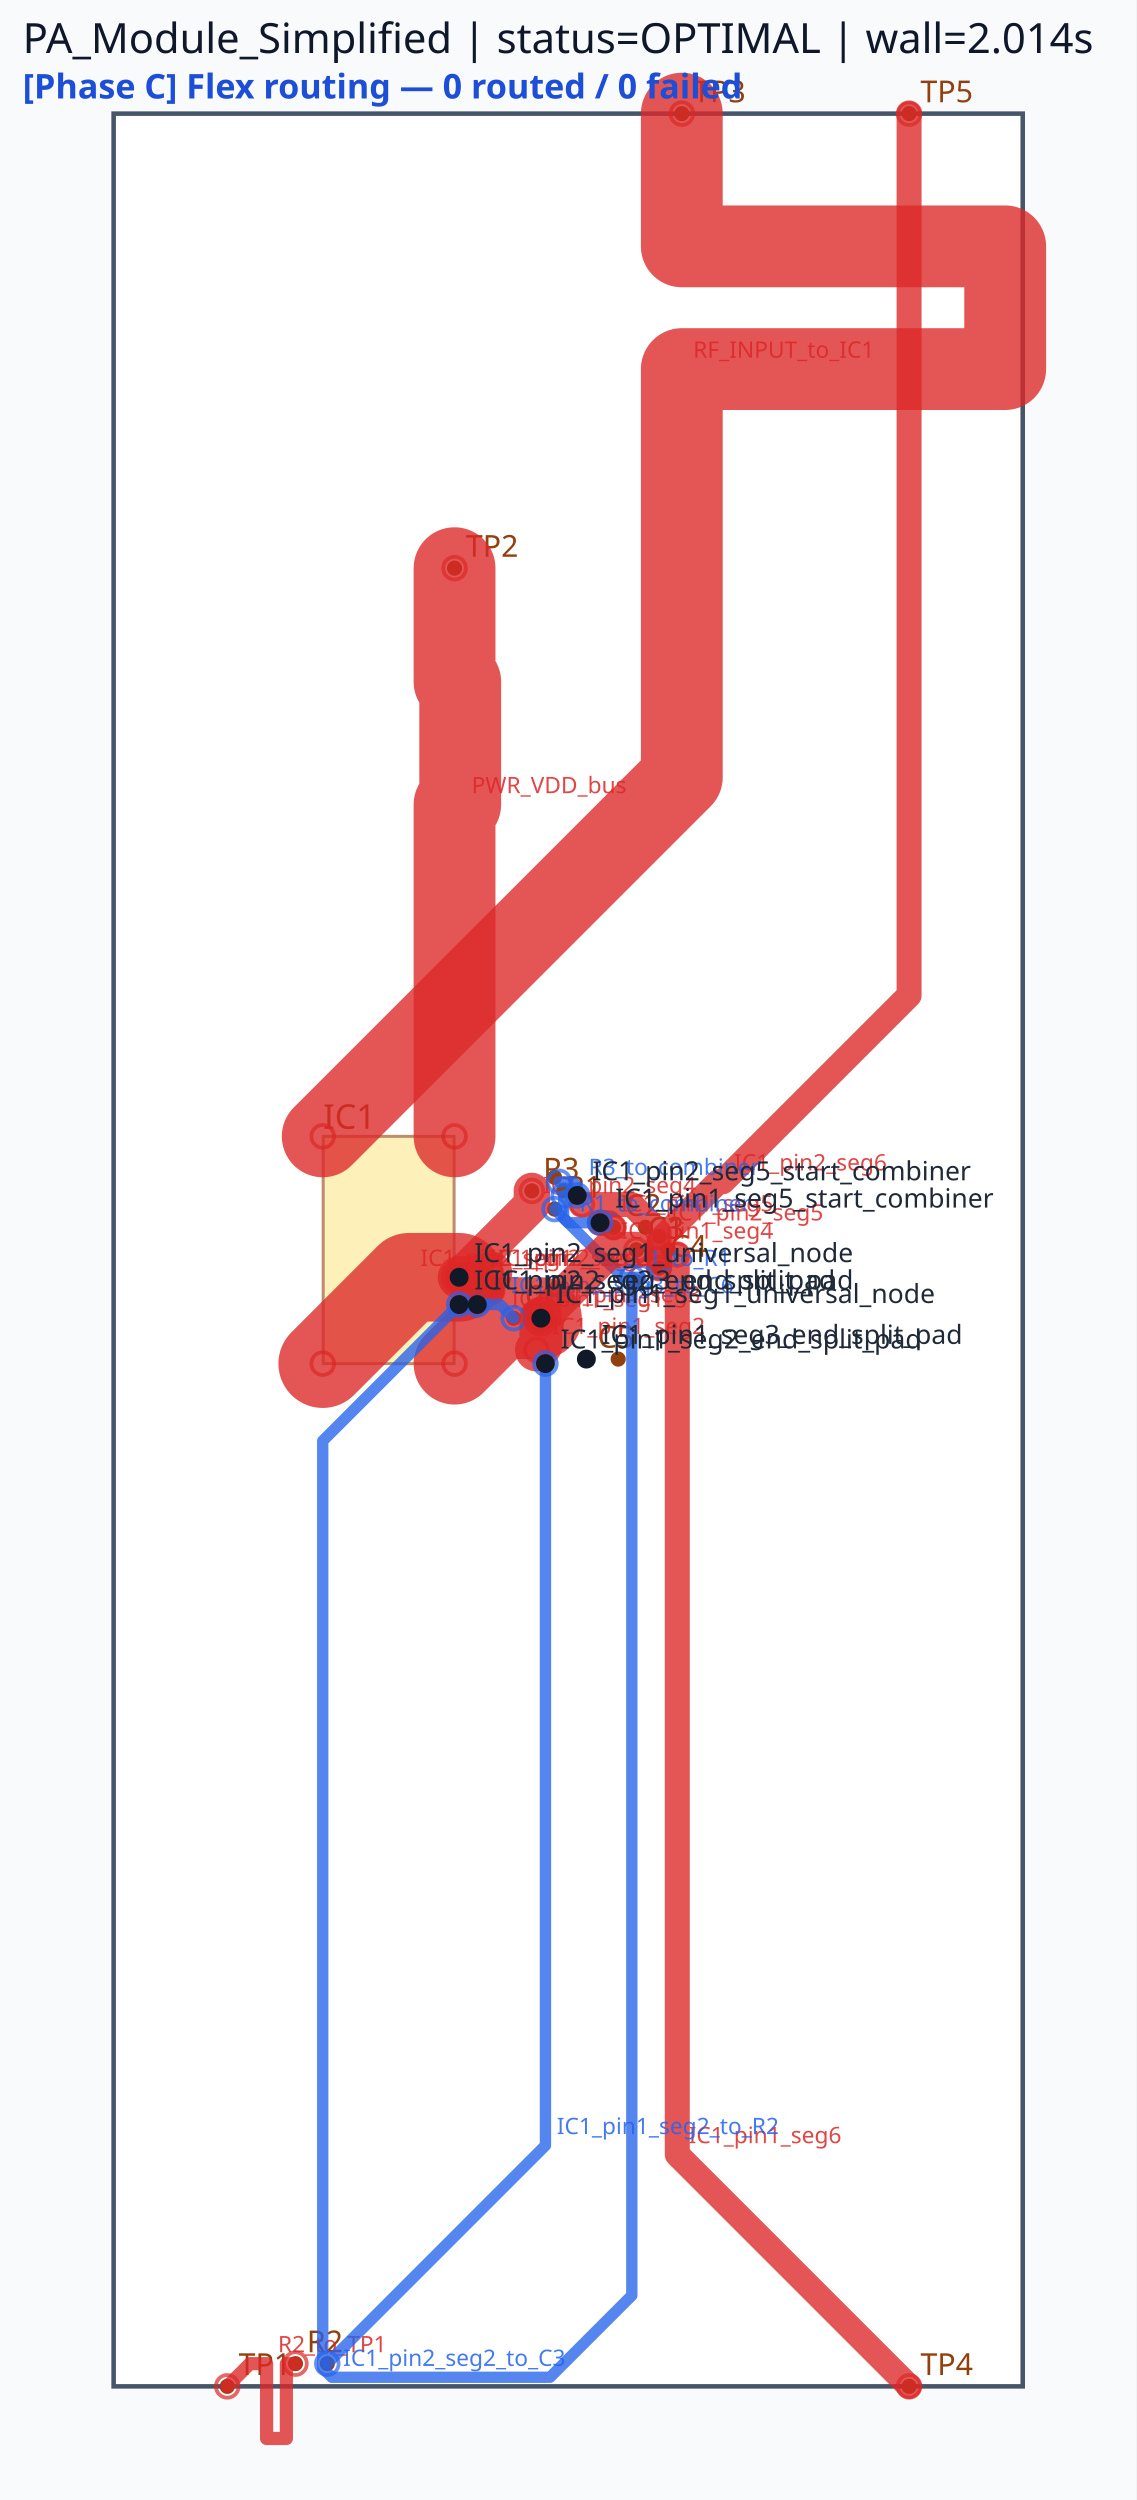
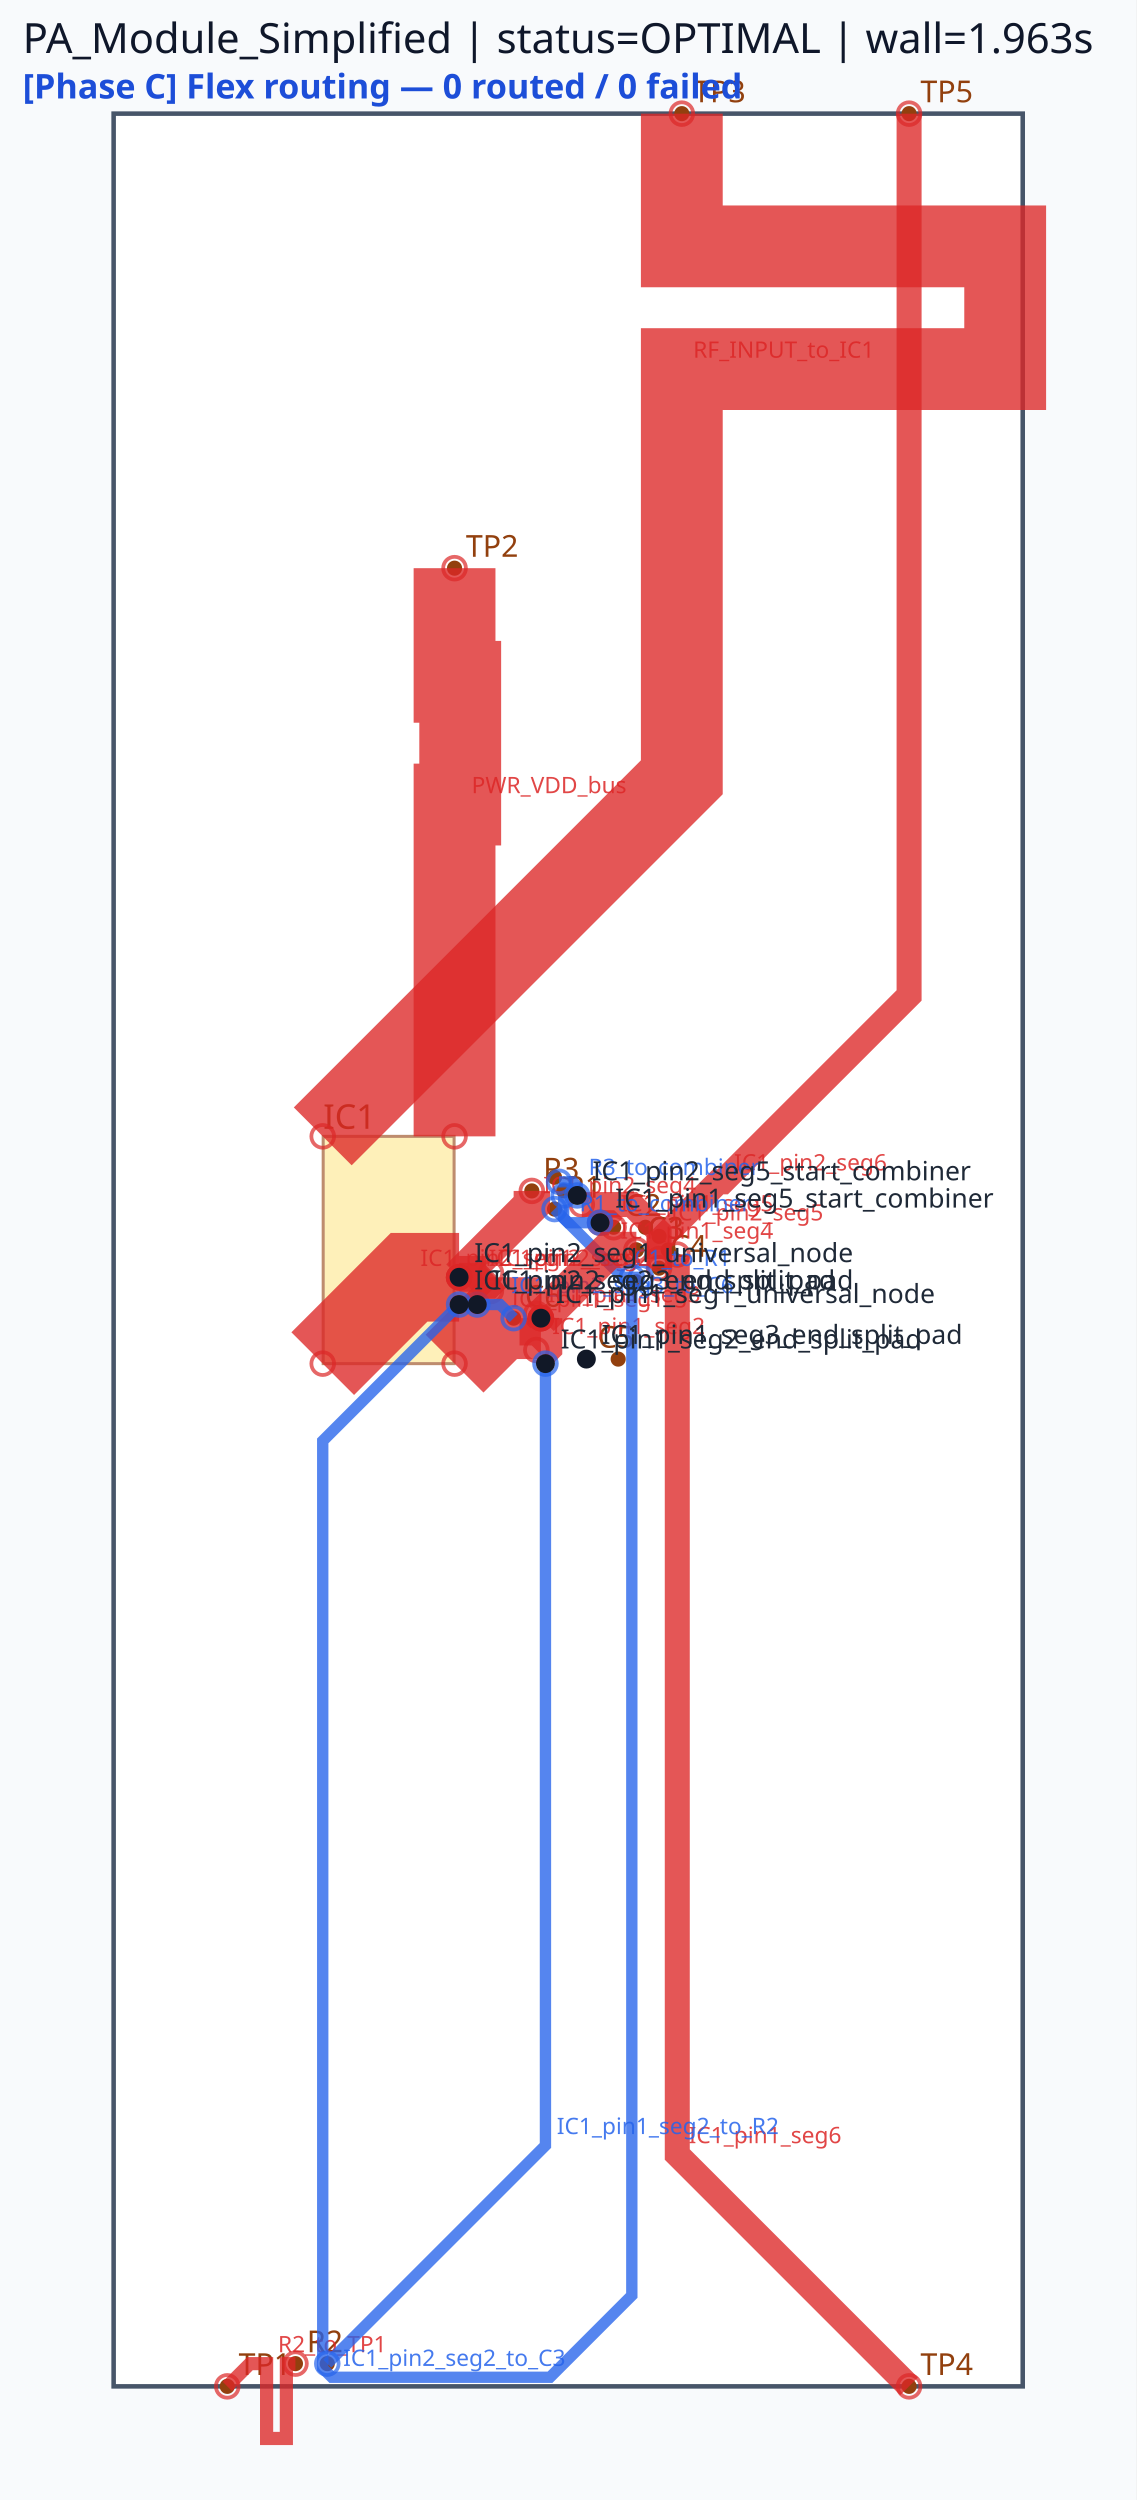
<svg xmlns="http://www.w3.org/2000/svg" viewBox="0 0 300.0 660.0" width="300.0" height="660.0">
  <rect x="0" y="0" width="100%" height="100%" fill="#f8fafc" />
  <rect x="30.00" y="30.00" width="240.00" height="600.00" fill="#ffffff" stroke="#475569" stroke-width="1.2" />
  <rect x="85.32" y="300.00" width="34.56" height="60.00" fill="#fde68a" stroke="#92400e" stroke-width="0.8" opacity="0.6" />
  <text x="85.32" y="298.00" font-family="sans-serif" font-size="9" fill="#92400e">IC1</text>
  <circle cx="60.00" cy="630.00" r="2" fill="#92400e" />
  <text x="63.00" y="627.00" font-family="sans-serif" font-size="8" fill="#92400e">TP1</text>
  <circle cx="120.00" cy="150.00" r="2" fill="#92400e" />
  <text x="123.00" y="147.00" font-family="sans-serif" font-size="8" fill="#92400e">TP2</text>
  <circle cx="180.00" cy="30.00" r="2" fill="#92400e" />
  <text x="183.00" y="27.00" font-family="sans-serif" font-size="8" fill="#92400e">TP3</text>
  <circle cx="240.00" cy="630.00" r="2" fill="#92400e" />
  <text x="243.00" y="627.00" font-family="sans-serif" font-size="8" fill="#92400e">TP4</text>
  <circle cx="240.00" cy="30.00" r="2" fill="#92400e" />
  <text x="243.00" y="27.00" font-family="sans-serif" font-size="8" fill="#92400e">TP5</text>
  <circle cx="168.00" cy="330.00" r="2" fill="#92400e" />
  <circle cx="168.00" cy="338.40" r="2" fill="#92400e" />
  <text x="171.00" y="327.00" font-family="sans-serif" font-size="8" fill="#92400e">C1</text>
  <circle cx="146.40" cy="319.20" r="2" fill="#92400e" />
  <circle cx="146.40" cy="310.80" r="2" fill="#92400e" />
  <text x="149.40" y="316.20" font-family="sans-serif" font-size="8" fill="#92400e">R1</text>
  <circle cx="162.00" cy="324.00" r="2" fill="#92400e" />
  <circle cx="170.40" cy="324.00" r="2" fill="#92400e" />
  <text x="165.00" y="321.00" font-family="sans-serif" font-size="8" fill="#92400e">C2</text>
  <circle cx="78.00" cy="624.00" r="2" fill="#92400e" />
  <circle cx="86.40" cy="624.00" r="2" fill="#92400e" />
  <text x="81.00" y="621.00" font-family="sans-serif" font-size="8" fill="#92400e">R2</text>
  <circle cx="168.00" cy="330.00" r="2" fill="#92400e" />
  <circle cx="176.40" cy="330.00" r="2" fill="#92400e" />
  <text x="171.00" y="327.00" font-family="sans-serif" font-size="8" fill="#92400e">C3</text>
  <circle cx="140.40" cy="314.40" r="2" fill="#92400e" />
  <circle cx="148.80" cy="314.40" r="2" fill="#92400e" />
  <text x="143.40" y="311.40" font-family="sans-serif" font-size="8" fill="#92400e">R3</text>
  <circle cx="174.00" cy="334.80" r="2" fill="#92400e" />
  <circle cx="174.00" cy="326.40" r="2" fill="#92400e" />
  <text x="177.00" y="331.80" font-family="sans-serif" font-size="8" fill="#92400e">C4</text>
  <circle cx="154.80" cy="358.80" r="2" fill="#92400e" />
  <circle cx="163.20" cy="358.80" r="2" fill="#92400e" />
  <text x="157.80" y="355.80" font-family="sans-serif" font-size="8" fill="#92400e">C5</text>
  <circle cx="144.00" cy="348.00" r="2" fill="#92400e" />
  <circle cx="135.60" cy="348.00" r="2" fill="#92400e" />
  <text x="138.60" y="345.00" font-family="sans-serif" font-size="8" fill="#92400e">C6</text>
-   <polyline points="85.20,360.00 108.00,337.20 121.20,337.20" fill="none" stroke="#dc2626" stroke-width="23.40" stroke-linecap="round" stroke-linejoin="round" opacity="0.78" />
+   <polyline points="85.20,360.00 108.00,337.20 121.20,337.20" fill="none" stroke="#dc2626" stroke-width="23.40" stroke-linecap="butt" stroke-linejoin="miter" opacity="0.78" />
  <circle cx="85.20" cy="360.00" r="3" fill="none" stroke="#dc2626" stroke-width="1.0" opacity="0.7" />
  <circle cx="121.20" cy="337.20" r="3" fill="none" stroke="#dc2626" stroke-width="1.0" opacity="0.7" />
  <text x="111.00" y="334.20" font-family="sans-serif" font-size="6" fill="#dc2626" opacity="0.85">IC1_pin2_seg1</text>
-   <polyline points="120.00,360.00 132.00,348.00 142.80,348.00" fill="none" stroke="#dc2626" stroke-width="21.60" stroke-linecap="round" stroke-linejoin="round" opacity="0.78" />
+   <polyline points="120.00,360.00 132.00,348.00 142.80,348.00" fill="none" stroke="#dc2626" stroke-width="21.60" stroke-linecap="butt" stroke-linejoin="miter" opacity="0.78" />
  <circle cx="120.00" cy="360.00" r="3" fill="none" stroke="#dc2626" stroke-width="1.0" opacity="0.7" />
  <circle cx="142.80" cy="348.00" r="3" fill="none" stroke="#dc2626" stroke-width="1.0" opacity="0.7" />
  <text x="135.00" y="345.00" font-family="sans-serif" font-size="6" fill="#dc2626" opacity="0.85">IC1_pin1_seg1</text>
-   <polyline points="121.20,337.20 140.40,318.00 140.40,314.40" fill="none" stroke="#dc2626" stroke-width="9.60" stroke-linecap="round" stroke-linejoin="round" opacity="0.78" />
+   <polyline points="121.20,337.20 140.40,318.00 140.40,314.40" fill="none" stroke="#dc2626" stroke-width="9.60" stroke-linecap="butt" stroke-linejoin="miter" opacity="0.78" />
  <circle cx="121.20" cy="337.20" r="3" fill="none" stroke="#dc2626" stroke-width="1.0" opacity="0.7" />
  <circle cx="140.40" cy="314.40" r="3" fill="none" stroke="#dc2626" stroke-width="1.0" opacity="0.7" />
  <text x="143.40" y="315.00" font-family="sans-serif" font-size="6" fill="#dc2626" opacity="0.85">IC1_pin2_seg4</text>
-   <polyline points="142.80,348.00 142.80,355.20 141.60,356.40" fill="none" stroke="#dc2626" stroke-width="11.28" stroke-linecap="round" stroke-linejoin="round" opacity="0.78" />
+   <polyline points="142.80,348.00 142.80,355.20 141.60,356.40" fill="none" stroke="#dc2626" stroke-width="11.28" stroke-linecap="butt" stroke-linejoin="miter" opacity="0.78" />
  <circle cx="142.80" cy="348.00" r="3" fill="none" stroke="#dc2626" stroke-width="1.0" opacity="0.7" />
  <circle cx="141.60" cy="356.40" r="3" fill="none" stroke="#dc2626" stroke-width="1.0" opacity="0.7" />
  <text x="145.80" y="352.20" font-family="sans-serif" font-size="6" fill="#dc2626" opacity="0.85">IC1_pin1_seg2</text>
-   <polyline points="158.40,322.80 160.80,322.80 162.00,324.00" fill="none" stroke="#dc2626" stroke-width="6.60" stroke-linecap="round" stroke-linejoin="round" opacity="0.78" />
+   <polyline points="158.40,322.80 160.80,322.80 162.00,324.00" fill="none" stroke="#dc2626" stroke-width="6.60" stroke-linecap="butt" stroke-linejoin="miter" opacity="0.78" />
  <circle cx="158.40" cy="322.80" r="3" fill="none" stroke="#dc2626" stroke-width="1.0" opacity="0.7" />
  <circle cx="162.00" cy="324.00" r="3" fill="none" stroke="#dc2626" stroke-width="1.0" opacity="0.7" />
  <text x="163.80" y="319.80" font-family="sans-serif" font-size="6" fill="#dc2626" opacity="0.85">IC1_pin1_seg5</text>
-   <polyline points="153.60,318.00 166.80,318.00 174.00,325.20 174.00,334.80" fill="none" stroke="#dc2626" stroke-width="6.60" stroke-linecap="round" stroke-linejoin="round" opacity="0.78" />
+   <polyline points="153.60,318.00 166.80,318.00 174.00,325.20 174.00,334.80" fill="none" stroke="#dc2626" stroke-width="6.60" stroke-linecap="butt" stroke-linejoin="miter" opacity="0.78" />
  <circle cx="153.60" cy="318.00" r="3" fill="none" stroke="#dc2626" stroke-width="1.0" opacity="0.7" />
  <circle cx="174.00" cy="334.80" r="3" fill="none" stroke="#dc2626" stroke-width="1.0" opacity="0.7" />
  <text x="177.00" y="322.20" font-family="sans-serif" font-size="6" fill="#dc2626" opacity="0.85">IC1_pin2_seg5</text>
-   <polyline points="142.80,348.00 141.60,346.80" fill="none" stroke="#dc2626" stroke-width="7.62" stroke-linecap="round" stroke-linejoin="round" opacity="0.78" />
+   <polyline points="142.80,348.00 141.60,346.80" fill="none" stroke="#dc2626" stroke-width="7.62" stroke-linecap="butt" stroke-linejoin="miter" opacity="0.78" />
  <circle cx="142.80" cy="348.00" r="3" fill="none" stroke="#dc2626" stroke-width="1.0" opacity="0.7" />
  <circle cx="141.60" cy="346.80" r="3" fill="none" stroke="#dc2626" stroke-width="1.0" opacity="0.7" />
  <text x="144.60" y="343.80" font-family="sans-serif" font-size="6" fill="#dc2626" opacity="0.85">IC1_pin1_seg3</text>
-   <polyline points="121.20,337.20 126.00,337.20 129.60,340.80" fill="none" stroke="#dc2626" stroke-width="7.62" stroke-linecap="round" stroke-linejoin="round" opacity="0.78" />
+   <polyline points="121.20,337.20 126.00,337.20 129.60,340.80" fill="none" stroke="#dc2626" stroke-width="7.62" stroke-linecap="butt" stroke-linejoin="miter" opacity="0.78" />
  <circle cx="121.20" cy="337.20" r="3" fill="none" stroke="#dc2626" stroke-width="1.0" opacity="0.7" />
  <circle cx="129.60" cy="340.80" r="3" fill="none" stroke="#dc2626" stroke-width="1.0" opacity="0.7" />
  <text x="129.00" y="334.20" font-family="sans-serif" font-size="6" fill="#dc2626" opacity="0.85">IC1_pin2_seg3</text>
-   <polyline points="180.00,30.00 180.00,65.04 265.37,65.04 265.37,97.44 180.00,97.44 180.00,170.16 180.00,205.20 85.20,300.00" fill="none" stroke="#dc2626" stroke-width="21.60" stroke-linecap="round" stroke-linejoin="round" opacity="0.78" />
+   <polyline points="180.00,30.00 180.00,65.04 265.37,65.04 265.37,97.44 180.00,97.44 180.00,170.16 180.00,205.20 85.20,300.00" fill="none" stroke="#dc2626" stroke-width="21.60" stroke-linecap="butt" stroke-linejoin="miter" opacity="0.78" />
  <circle cx="180.00" cy="30.00" r="3" fill="none" stroke="#dc2626" stroke-width="1.0" opacity="0.7" />
  <circle cx="85.20" cy="300.00" r="3" fill="none" stroke="#dc2626" stroke-width="1.0" opacity="0.7" />
  <text x="183.00" y="94.44" font-family="sans-serif" font-size="6" fill="#dc2626" opacity="0.85">RF_INPUT_to_IC1</text>
-   <polyline points="120.00,150.00 120.00,180.00 121.50,180.00 121.50,212.40 120.00,212.40 120.00,270.00 120.00,300.00" fill="none" stroke="#dc2626" stroke-width="21.60" stroke-linecap="round" stroke-linejoin="round" opacity="0.78" />
+   <polyline points="120.00,150.00 120.00,180.00 121.50,180.00 121.50,212.40 120.00,212.40 120.00,270.00 120.00,300.00" fill="none" stroke="#dc2626" stroke-width="21.60" stroke-linecap="butt" stroke-linejoin="miter" opacity="0.78" />
  <circle cx="120.00" cy="150.00" r="3" fill="none" stroke="#dc2626" stroke-width="1.0" opacity="0.7" />
  <circle cx="120.00" cy="300.00" r="3" fill="none" stroke="#dc2626" stroke-width="1.0" opacity="0.7" />
  <text x="124.50" y="209.40" font-family="sans-serif" font-size="6" fill="#dc2626" opacity="0.85">PWR_VDD_bus</text>
-   <polyline points="178.80,331.20 178.80,568.80 240.00,630.00" fill="none" stroke="#dc2626" stroke-width="6.60" stroke-linecap="round" stroke-linejoin="round" opacity="0.78" />
+   <polyline points="178.80,331.20 178.80,568.80 240.00,630.00" fill="none" stroke="#dc2626" stroke-width="6.60" stroke-linecap="butt" stroke-linejoin="miter" opacity="0.78" />
  <circle cx="178.80" cy="331.20" r="3" fill="none" stroke="#dc2626" stroke-width="1.0" opacity="0.7" />
  <circle cx="240.00" cy="630.00" r="3" fill="none" stroke="#dc2626" stroke-width="1.0" opacity="0.7" />
  <text x="181.80" y="565.80" font-family="sans-serif" font-size="6" fill="#dc2626" opacity="0.85">IC1_pin1_seg6</text>
-   <polyline points="174.00,332.40 174.00,327.60 189.60,312.00 190.80,312.00 240.00,262.80 240.00,30.00" fill="none" stroke="#dc2626" stroke-width="6.60" stroke-linecap="round" stroke-linejoin="round" opacity="0.78" />
+   <polyline points="174.00,332.40 174.00,327.60 189.60,312.00 190.80,312.00 240.00,262.80 240.00,30.00" fill="none" stroke="#dc2626" stroke-width="6.60" stroke-linecap="butt" stroke-linejoin="miter" opacity="0.78" />
  <circle cx="174.00" cy="332.40" r="3" fill="none" stroke="#dc2626" stroke-width="1.0" opacity="0.7" />
  <circle cx="240.00" cy="30.00" r="3" fill="none" stroke="#dc2626" stroke-width="1.0" opacity="0.7" />
  <text x="193.80" y="309.00" font-family="sans-serif" font-size="6" fill="#dc2626" opacity="0.85">IC1_pin2_seg6</text>
-   <polyline points="78.00,624.00 75.60,624.00 75.60,643.76 70.38,643.76 70.38,624.00 68.40,624.00 66.00,624.00 60.00,630.00" fill="none" stroke="#dc2626" stroke-width="3.48" stroke-linecap="round" stroke-linejoin="round" opacity="0.78" />
+   <polyline points="78.00,624.00 75.60,624.00 75.60,643.76 70.38,643.76 70.38,624.00 68.40,624.00 66.00,624.00 60.00,630.00" fill="none" stroke="#dc2626" stroke-width="3.48" stroke-linecap="butt" stroke-linejoin="miter" opacity="0.78" />
  <circle cx="78.00" cy="624.00" r="3" fill="none" stroke="#dc2626" stroke-width="1.0" opacity="0.7" />
  <circle cx="60.00" cy="630.00" r="3" fill="none" stroke="#dc2626" stroke-width="1.0" opacity="0.7" />
  <text x="73.38" y="621.00" font-family="sans-serif" font-size="6" fill="#dc2626" opacity="0.85">R2_to_TP1</text>
-   <polyline points="144.00,360.00 144.00,566.40 86.40,624.00" fill="none" stroke="#2563eb" stroke-width="3.00" stroke-linecap="round" stroke-linejoin="round" opacity="0.78" />
+   <polyline points="144.00,360.00 144.00,566.40 86.40,624.00" fill="none" stroke="#2563eb" stroke-width="3.00" stroke-linecap="butt" stroke-linejoin="miter" opacity="0.78" />
  <circle cx="144.00" cy="360.00" r="3" fill="none" stroke="#2563eb" stroke-width="1.0" opacity="0.7" />
  <circle cx="86.40" cy="624.00" r="3" fill="none" stroke="#2563eb" stroke-width="1.0" opacity="0.7" />
  <text x="147.00" y="563.40" font-family="sans-serif" font-size="6" fill="#2563eb" opacity="0.85">IC1_pin1_seg2_to_R2</text>
-   <polyline points="169.20,337.20 164.40,337.20 146.40,319.20" fill="none" stroke="#2563eb" stroke-width="3.00" stroke-linecap="round" stroke-linejoin="round" opacity="0.78" />
+   <polyline points="169.20,337.20 164.40,337.20 146.40,319.20" fill="none" stroke="#2563eb" stroke-width="3.00" stroke-linecap="butt" stroke-linejoin="miter" opacity="0.78" />
  <circle cx="169.20" cy="337.20" r="3" fill="none" stroke="#2563eb" stroke-width="1.0" opacity="0.7" />
  <circle cx="146.40" cy="319.20" r="3" fill="none" stroke="#2563eb" stroke-width="1.0" opacity="0.7" />
  <text x="167.40" y="334.20" font-family="sans-serif" font-size="6" fill="#2563eb" opacity="0.85">C1_to_R1</text>
-   <polyline points="148.80,315.60 148.80,321.60 150.00,322.80 158.40,322.80" fill="none" stroke="#2563eb" stroke-width="3.00" stroke-linecap="round" stroke-linejoin="round" opacity="0.78" />
+   <polyline points="148.80,315.60 148.80,321.60 150.00,322.80 158.40,322.80" fill="none" stroke="#2563eb" stroke-width="3.00" stroke-linecap="butt" stroke-linejoin="miter" opacity="0.78" />
  <circle cx="148.80" cy="315.60" r="3" fill="none" stroke="#2563eb" stroke-width="1.0" opacity="0.7" />
  <circle cx="158.40" cy="322.80" r="3" fill="none" stroke="#2563eb" stroke-width="1.0" opacity="0.7" />
  <text x="153.00" y="319.80" font-family="sans-serif" font-size="6" fill="#2563eb" opacity="0.85">R1_to_combiner</text>
-   <polyline points="147.60,312.00 151.20,312.00 152.40,313.20 152.40,315.60" fill="none" stroke="#2563eb" stroke-width="3.00" stroke-linecap="round" stroke-linejoin="round" opacity="0.78" />
+   <polyline points="147.60,312.00 151.20,312.00 152.40,313.20 152.40,315.60" fill="none" stroke="#2563eb" stroke-width="3.00" stroke-linecap="butt" stroke-linejoin="miter" opacity="0.78" />
  <circle cx="147.60" cy="312.00" r="3" fill="none" stroke="#2563eb" stroke-width="1.0" opacity="0.7" />
  <circle cx="152.40" cy="315.60" r="3" fill="none" stroke="#2563eb" stroke-width="1.0" opacity="0.7" />
  <text x="155.40" y="310.20" font-family="sans-serif" font-size="6" fill="#2563eb" opacity="0.85">R3_to_combiner</text>
-   <polyline points="126.00,344.40 132.00,344.40 135.60,348.00" fill="none" stroke="#2563eb" stroke-width="3.00" stroke-linecap="round" stroke-linejoin="round" opacity="0.78" />
+   <polyline points="126.00,344.40 132.00,344.40 135.60,348.00" fill="none" stroke="#2563eb" stroke-width="3.00" stroke-linecap="butt" stroke-linejoin="miter" opacity="0.78" />
  <circle cx="126.00" cy="344.40" r="3" fill="none" stroke="#2563eb" stroke-width="1.0" opacity="0.7" />
  <circle cx="135.60" cy="348.00" r="3" fill="none" stroke="#2563eb" stroke-width="1.0" opacity="0.7" />
  <text x="135.00" y="341.40" font-family="sans-serif" font-size="6" fill="#2563eb" opacity="0.85">IC1_pin2_seg3_to_C6</text>
-   <polyline points="142.80,348.00 160.80,330.00 168.00,330.00" fill="none" stroke="#dc2626" stroke-width="9.60" stroke-linecap="round" stroke-linejoin="round" opacity="0.78" />
+   <polyline points="142.80,348.00 160.80,330.00 168.00,330.00" fill="none" stroke="#dc2626" stroke-width="9.60" stroke-linecap="butt" stroke-linejoin="miter" opacity="0.78" />
  <circle cx="142.80" cy="348.00" r="3" fill="none" stroke="#dc2626" stroke-width="1.0" opacity="0.7" />
  <circle cx="168.00" cy="330.00" r="3" fill="none" stroke="#dc2626" stroke-width="1.0" opacity="0.7" />
  <text x="163.80" y="327.00" font-family="sans-serif" font-size="6" fill="#dc2626" opacity="0.85">IC1_pin1_seg4</text>
-   <polyline points="121.20,337.20 128.40,337.20 129.60,336.00" fill="none" stroke="#dc2626" stroke-width="11.28" stroke-linecap="round" stroke-linejoin="round" opacity="0.78" />
+   <polyline points="121.20,337.20 128.40,337.20 129.60,336.00" fill="none" stroke="#dc2626" stroke-width="11.28" stroke-linecap="butt" stroke-linejoin="miter" opacity="0.78" />
  <circle cx="121.20" cy="337.20" r="3" fill="none" stroke="#dc2626" stroke-width="1.0" opacity="0.7" />
  <circle cx="129.60" cy="336.00" r="3" fill="none" stroke="#dc2626" stroke-width="1.0" opacity="0.7" />
  <text x="131.40" y="334.20" font-family="sans-serif" font-size="6" fill="#dc2626" opacity="0.85">IC1_pin2_seg2</text>
-   <polyline points="121.20,344.40 85.20,380.40 85.20,625.20 87.60,627.60 145.20,627.60 166.80,606.00 166.80,337.20" fill="none" stroke="#2563eb" stroke-width="3.00" stroke-linecap="round" stroke-linejoin="round" opacity="0.78" />
+   <polyline points="121.20,344.40 85.20,380.40 85.20,625.20 87.60,627.60 145.20,627.60 166.80,606.00 166.80,337.20" fill="none" stroke="#2563eb" stroke-width="3.00" stroke-linecap="butt" stroke-linejoin="miter" opacity="0.78" />
  <circle cx="121.20" cy="344.40" r="3" fill="none" stroke="#2563eb" stroke-width="1.0" opacity="0.7" />
  <circle cx="166.80" cy="337.20" r="3" fill="none" stroke="#2563eb" stroke-width="1.0" opacity="0.7" />
  <text x="90.60" y="624.60" font-family="sans-serif" font-size="6" fill="#2563eb" opacity="0.85">IC1_pin2_seg2_to_C3</text>
  <circle cx="142.80" cy="348.00" r="2.5" fill="#111827" />
  <text x="146.80" y="344.00" font-family="sans-serif" font-size="7" fill="#1f2937">IC1_pin1_seg1_universal_node</text>
  <circle cx="144.00" cy="360.00" r="2.5" fill="#111827" />
  <text x="148.00" y="356.00" font-family="sans-serif" font-size="7" fill="#1f2937">IC1_pin1_seg2_end_split_pad</text>
  <circle cx="154.80" cy="358.80" r="2.5" fill="#111827" />
  <text x="158.80" y="354.80" font-family="sans-serif" font-size="7" fill="#1f2937">IC1_pin1_seg3_end_split_pad</text>
  <circle cx="158.40" cy="322.80" r="2.5" fill="#111827" />
  <text x="162.40" y="318.80" font-family="sans-serif" font-size="7" fill="#1f2937">IC1_pin1_seg5_start_combiner</text>
  <circle cx="121.20" cy="337.20" r="2.5" fill="#111827" />
  <text x="125.20" y="333.20" font-family="sans-serif" font-size="7" fill="#1f2937">IC1_pin2_seg1_universal_node</text>
  <circle cx="121.20" cy="344.40" r="2.5" fill="#111827" />
  <text x="125.20" y="340.40" font-family="sans-serif" font-size="7" fill="#1f2937">IC1_pin2_seg2_end_split_pad</text>
  <circle cx="126.00" cy="344.40" r="2.5" fill="#111827" />
  <text x="130.00" y="340.40" font-family="sans-serif" font-size="7" fill="#1f2937">IC1_pin2_seg3_end_split_pad</text>
  <circle cx="152.40" cy="315.60" r="2.5" fill="#111827" />
  <text x="156.40" y="311.60" font-family="sans-serif" font-size="7" fill="#1f2937">IC1_pin2_seg5_start_combiner</text>
-   <text x="6" y="14" font-family="sans-serif" font-size="11" fill="#0f172a">PA_Module_Simplified | status=OPTIMAL | wall=2.014s</text>
+   <text x="6" y="14" font-family="sans-serif" font-size="11" fill="#0f172a">PA_Module_Simplified | status=OPTIMAL | wall=1.963s</text>
  <text x="6" y="26" font-family="sans-serif" font-size="9" font-weight="bold" fill="#1d4ed8">[Phase C] Flex routing — 0 routed / 0 failed</text>
</svg>
